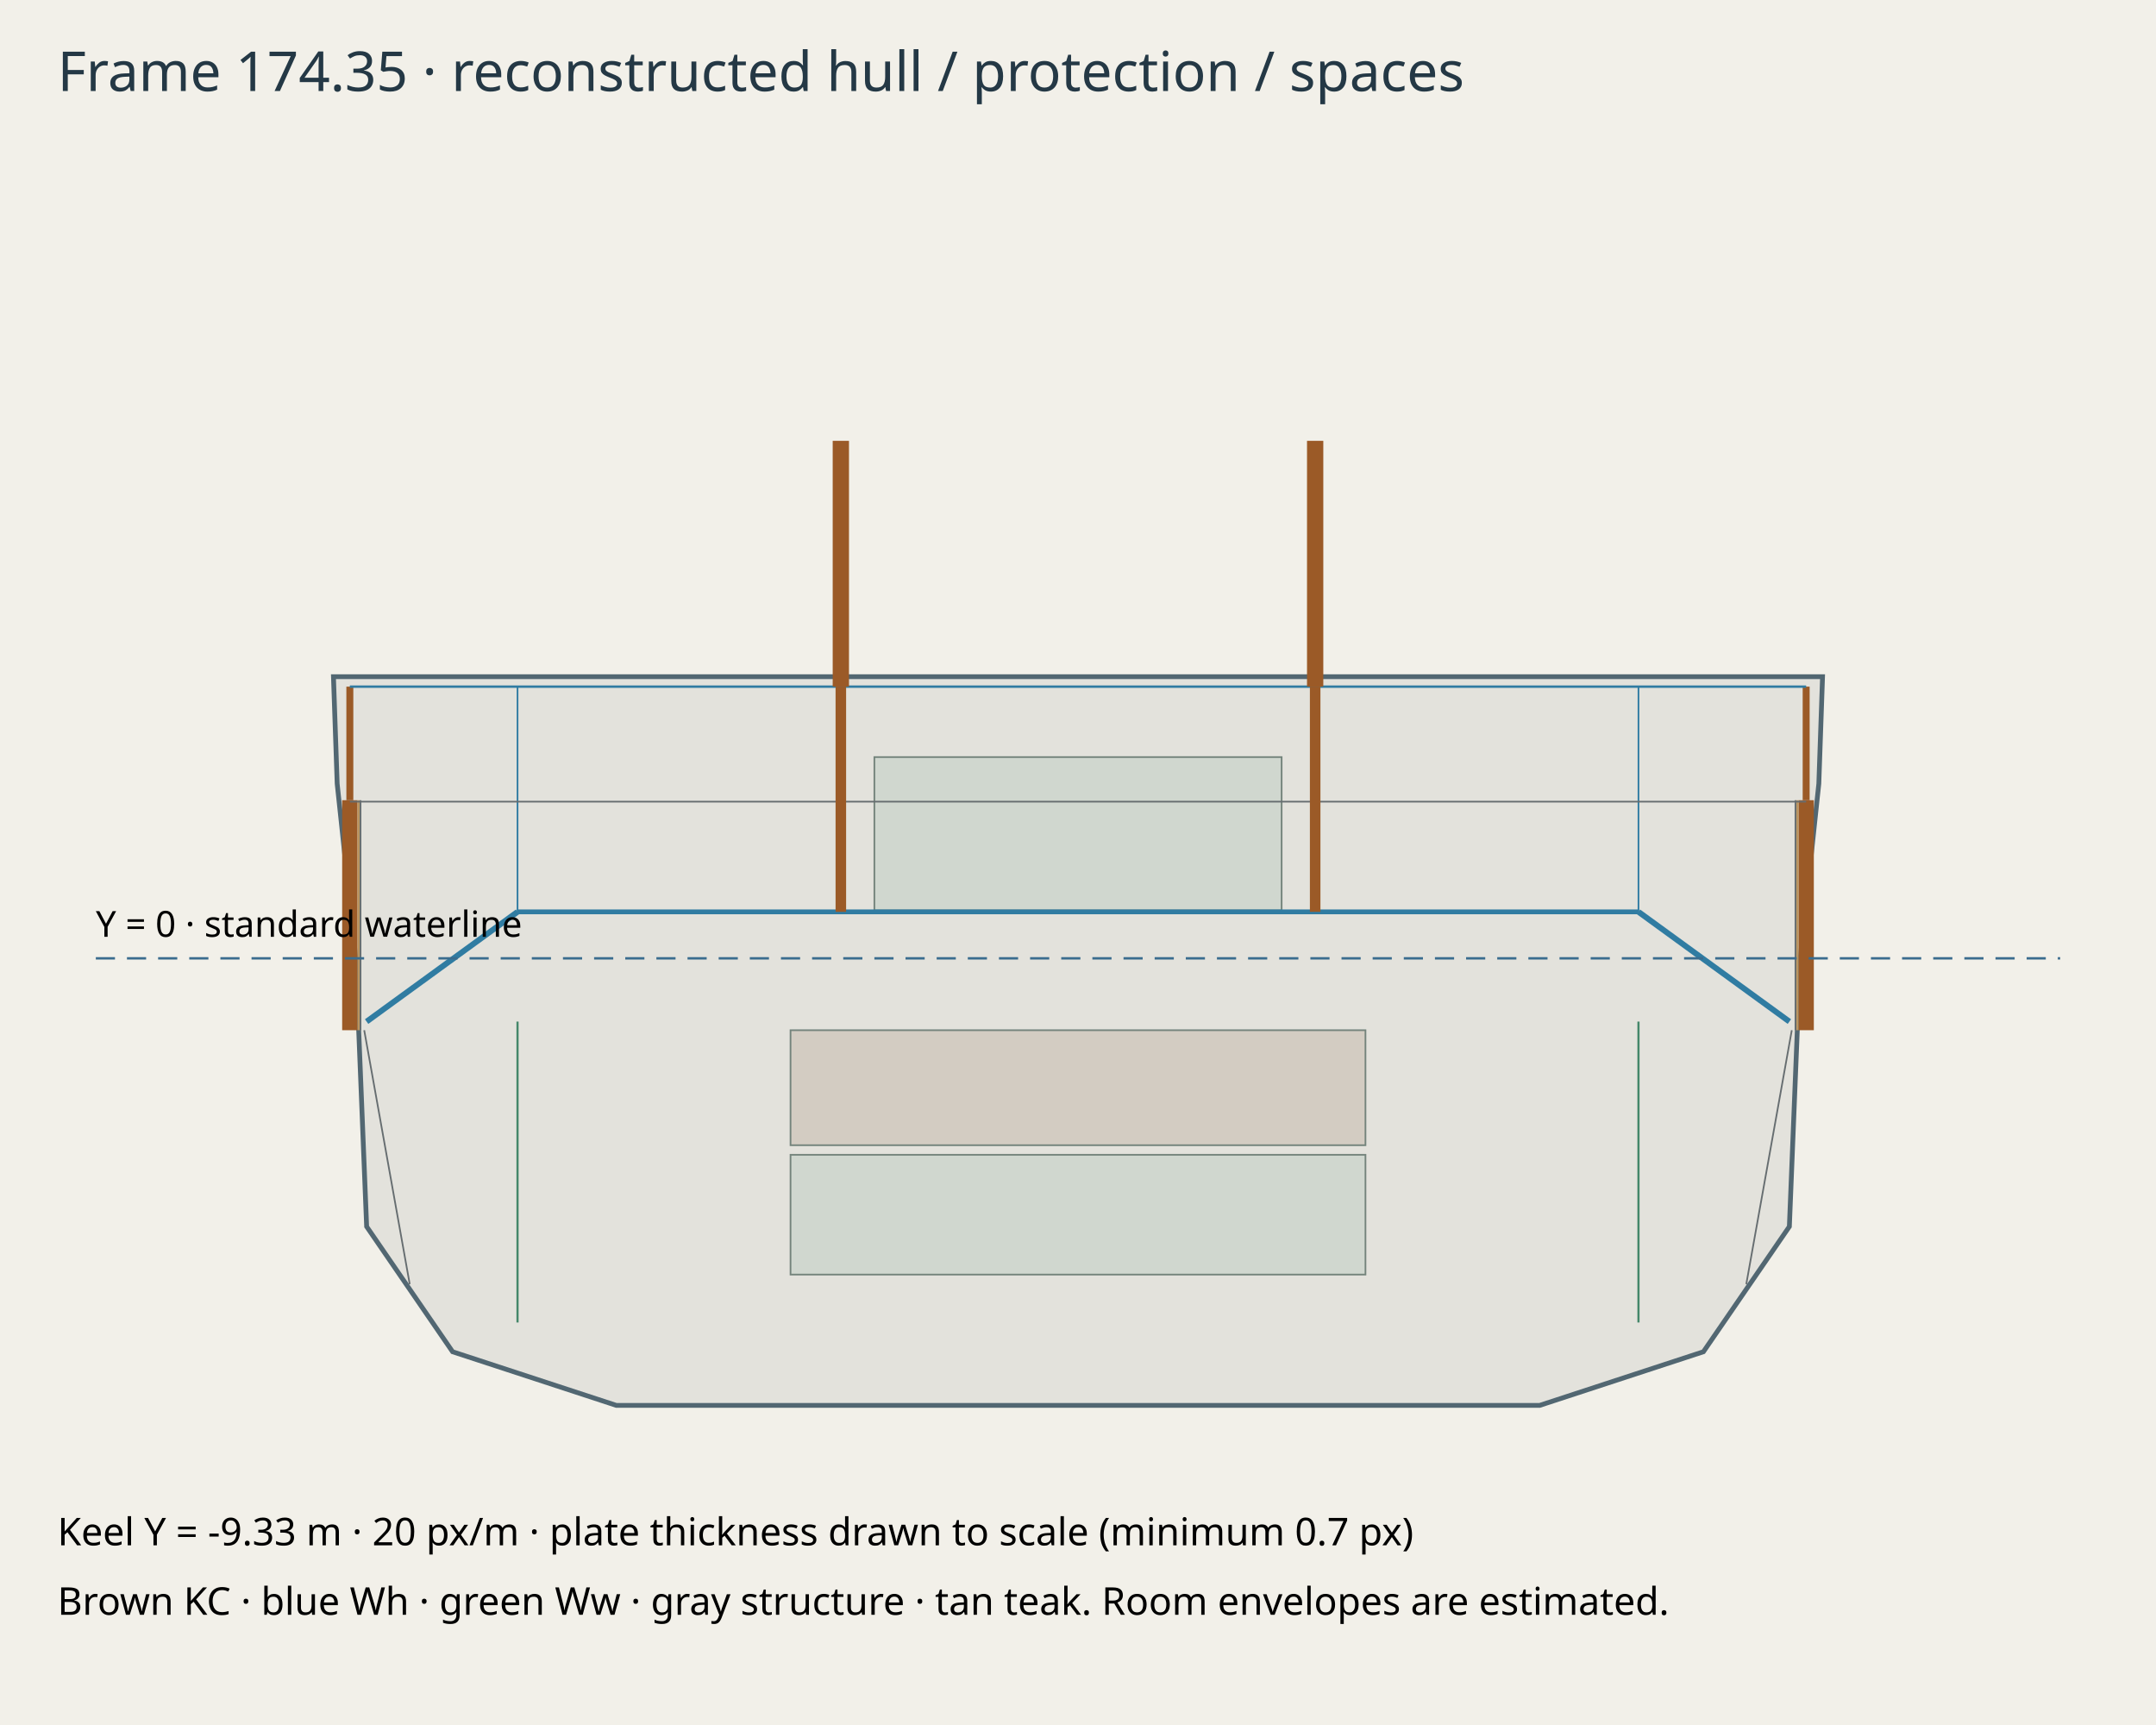
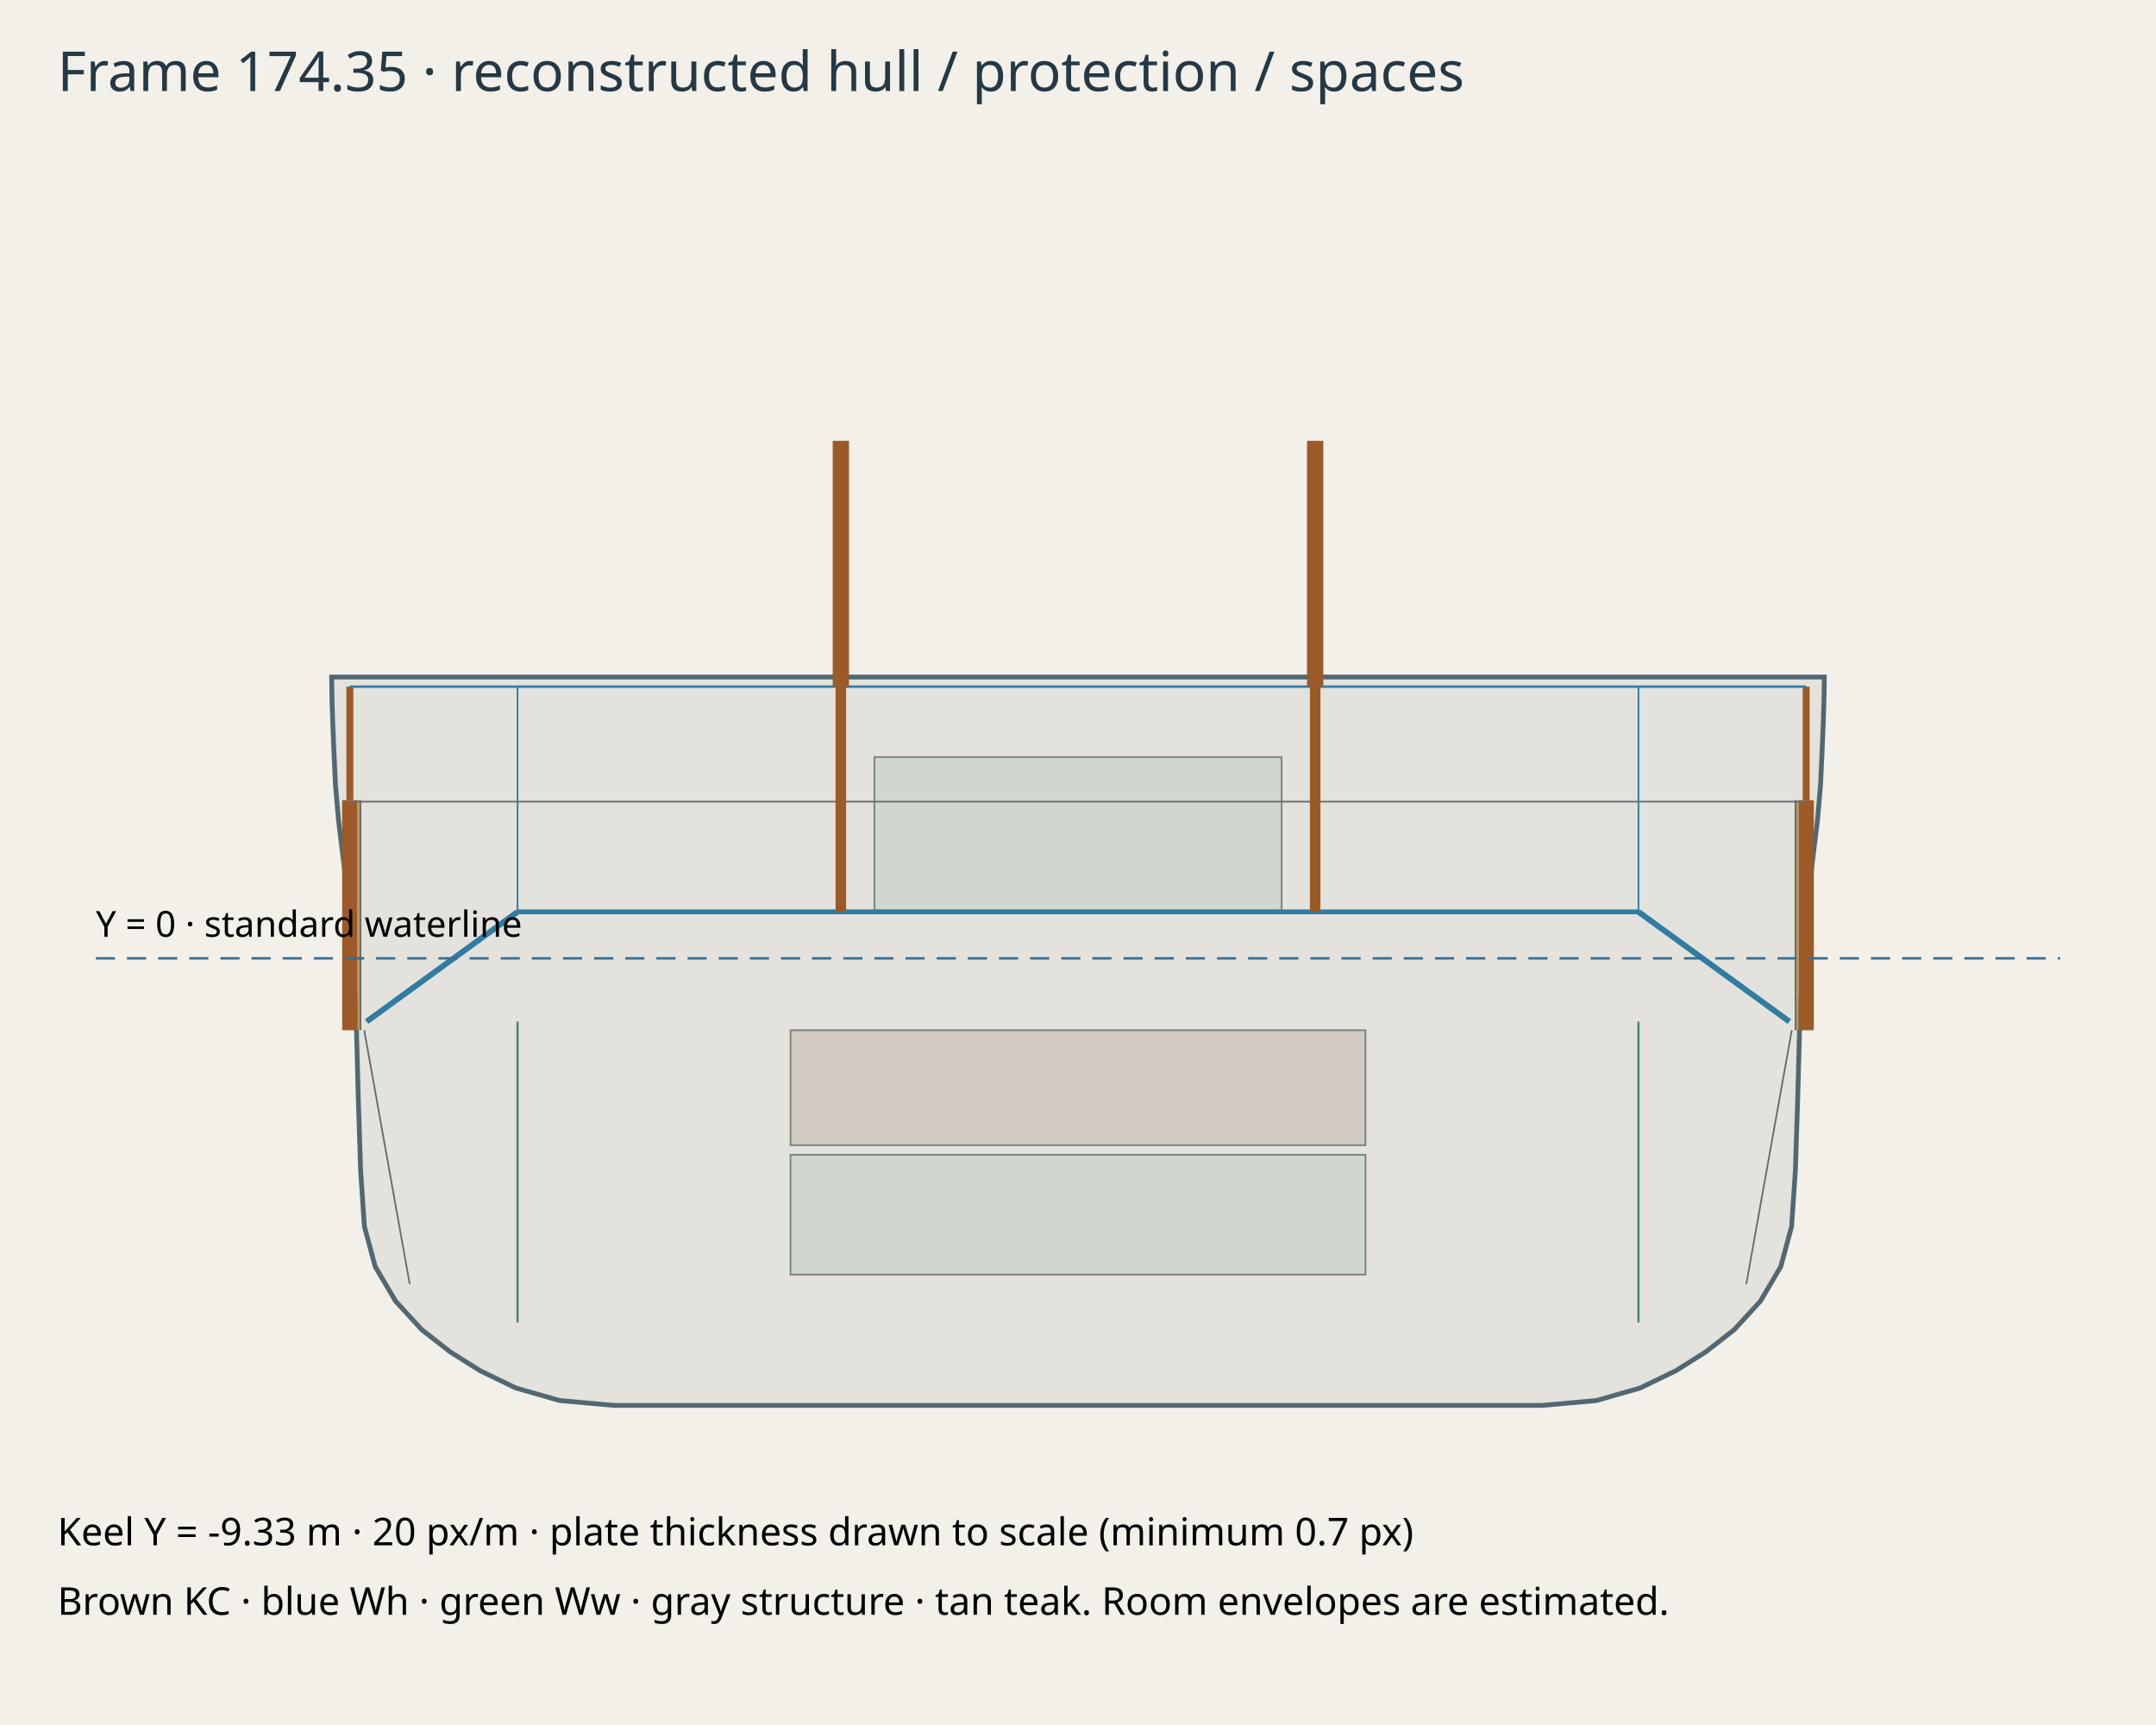
<svg xmlns="http://www.w3.org/2000/svg" viewBox="0 0 900 720" role="img" aria-label="Authored hull, armor and room section">
  <rect width="900" height="720" fill="#f2f0e9" />
  <text x="24" y="38" font-family="sans-serif" font-size="23" fill="#243845">Frame 174.35 · reconstructed hull / protection / spaces</text>
-   <polygon points="450.00,586.60 642.70,586.60 711.07,564.21 746.95,511.96 751.48,400.00 759.25,327.12 760.80,282.44 139.20,282.44 140.75,327.12 148.52,400.00 153.05,511.96 188.93,564.21 257.30,586.60 450.00,586.60" fill="#e3e2dc" stroke="#526772" stroke-width="2" />
+   <polygon points="450.00,586.60 511.57,586.60 566.25,586.60 611.23,586.60 643.70,586.60 666.42,584.57 684.70,579.32 699.59,572.12 712.15,564.21 723.96,554.98 734.88,543.07 743.37,528.67 747.88,511.96 749.46,488.58 750.45,458.10 751.29,426.56 752.42,400.00 754.28,378.81 756.59,359.49 758.71,342.22 759.99,327.20 760.60,313.88 761.10,301.79 761.43,291.25 761.55,282.58 138.45,282.58 138.57,291.25 138.90,301.79 139.40,313.88 140.01,327.20 141.29,342.22 143.41,359.49 145.72,378.81 147.58,400.00 148.71,426.56 149.55,458.10 150.54,488.58 152.12,511.96 156.63,528.67 165.12,543.07 176.04,554.98 187.85,564.21 200.41,572.12 215.30,579.32 233.58,584.57 256.30,586.60 288.77,586.60 333.75,586.60 388.43,586.60 450.00,586.60" fill="#e3e2dc" stroke="#526772" stroke-width="2" />
  <rect x="330.0" y="430.0" width="240" height="48.0" fill="#aa927e" fill-opacity=".28" stroke="#74847c" stroke-width=".7" />
  <rect x="330.0" y="482.0" width="240" height="50.0" fill="#9fbbad" fill-opacity=".28" stroke="#74847c" stroke-width=".7" />
  <rect x="365.0" y="316.0" width="170.0" height="64.0" fill="#9fbbad" fill-opacity=".28" stroke="#74847c" stroke-width=".7" />
  <line x1="146.038" y1="430.0" x2="146.038" y2="334.0" stroke="#9b5a27" stroke-width="6.4" />
  <line x1="149.738" y1="430.0" x2="149.738" y2="334.0" stroke="#ba9560" stroke-width="1.0" />
  <line x1="150.498" y1="430.0" x2="150.498" y2="334.0" stroke="#666d70" stroke-width="0.7" />
  <line x1="146.038" y1="334.0" x2="146.038" y2="286.6" stroke="#9b5a27" stroke-width="2.9" />
  <line x1="216.038" y1="552.0" x2="216.038" y2="426.4" stroke="#45876a" stroke-width="0.9" />
  <line x1="216.038" y1="380.6" x2="216.038" y2="286.6" stroke="#307ca2" stroke-width="0.7" />
  <line x1="153.038" y1="426.4" x2="216.038" y2="380.6" stroke="#307ca2" stroke-width="2.4" />
  <line x1="753.962" y1="430.0" x2="753.962" y2="334.0" stroke="#9b5a27" stroke-width="6.4" />
  <line x1="750.262" y1="430.0" x2="750.262" y2="334.0" stroke="#ba9560" stroke-width="1.0" />
  <line x1="749.502" y1="430.0" x2="749.502" y2="334.0" stroke="#666d70" stroke-width="0.7" />
  <line x1="753.962" y1="334.0" x2="753.962" y2="286.6" stroke="#9b5a27" stroke-width="2.9" />
  <line x1="683.962" y1="552.0" x2="683.962" y2="426.4" stroke="#45876a" stroke-width="0.9" />
  <line x1="683.962" y1="380.6" x2="683.962" y2="286.6" stroke="#307ca2" stroke-width="0.7" />
  <line x1="746.962" y1="426.4" x2="683.962" y2="380.6" stroke="#307ca2" stroke-width="2.4" />
  <line x1="753.962" y1="286.6" x2="146.038" y2="286.6" stroke="#307ca2" stroke-width="1.0" />
  <line x1="753.962" y1="334.6" x2="146.038" y2="334.6" stroke="#666d70" stroke-width="0.7" />
  <line x1="683.962" y1="380.6" x2="216.038" y2="380.6" stroke="#307ca2" stroke-width="2.0" />
  <line x1="549.0" y1="380.6" x2="549.0" y2="286.6" stroke="#9b5a27" stroke-width="4.4" />
  <line x1="351" y1="380.6" x2="351" y2="286.6" stroke="#9b5a27" stroke-width="4.4" />
  <line x1="549.0" y1="286.6" x2="549.0" y2="184.0" stroke="#9b5a27" stroke-width="6.8" />
  <line x1="351" y1="286.6" x2="351" y2="184.0" stroke="#9b5a27" stroke-width="6.8" />
  <line x1="152.038" y1="430.0" x2="171.038" y2="536.0" stroke="#666d70" stroke-width="0.7" />
  <line x1="747.962" y1="430.0" x2="728.962" y2="536.0" stroke="#666d70" stroke-width="0.7" />
  <path d="M40 400H860" stroke="#3a6c8e" stroke-dasharray="8 5" />
  <text x="40" y="391" font-family="sans-serif" font-size="15">Y = 0 · standard waterline</text>
  <text x="24" y="645" font-family="sans-serif" font-size="16">Keel Y = -9.33 m · 20 px/m · plate thickness drawn to scale (minimum 0.7 px)</text>
  <text x="24" y="674" font-family="sans-serif" font-size="16">Brown KC · blue Wh · green Ww · gray structure · tan teak. Room envelopes are estimated.</text>
</svg>
